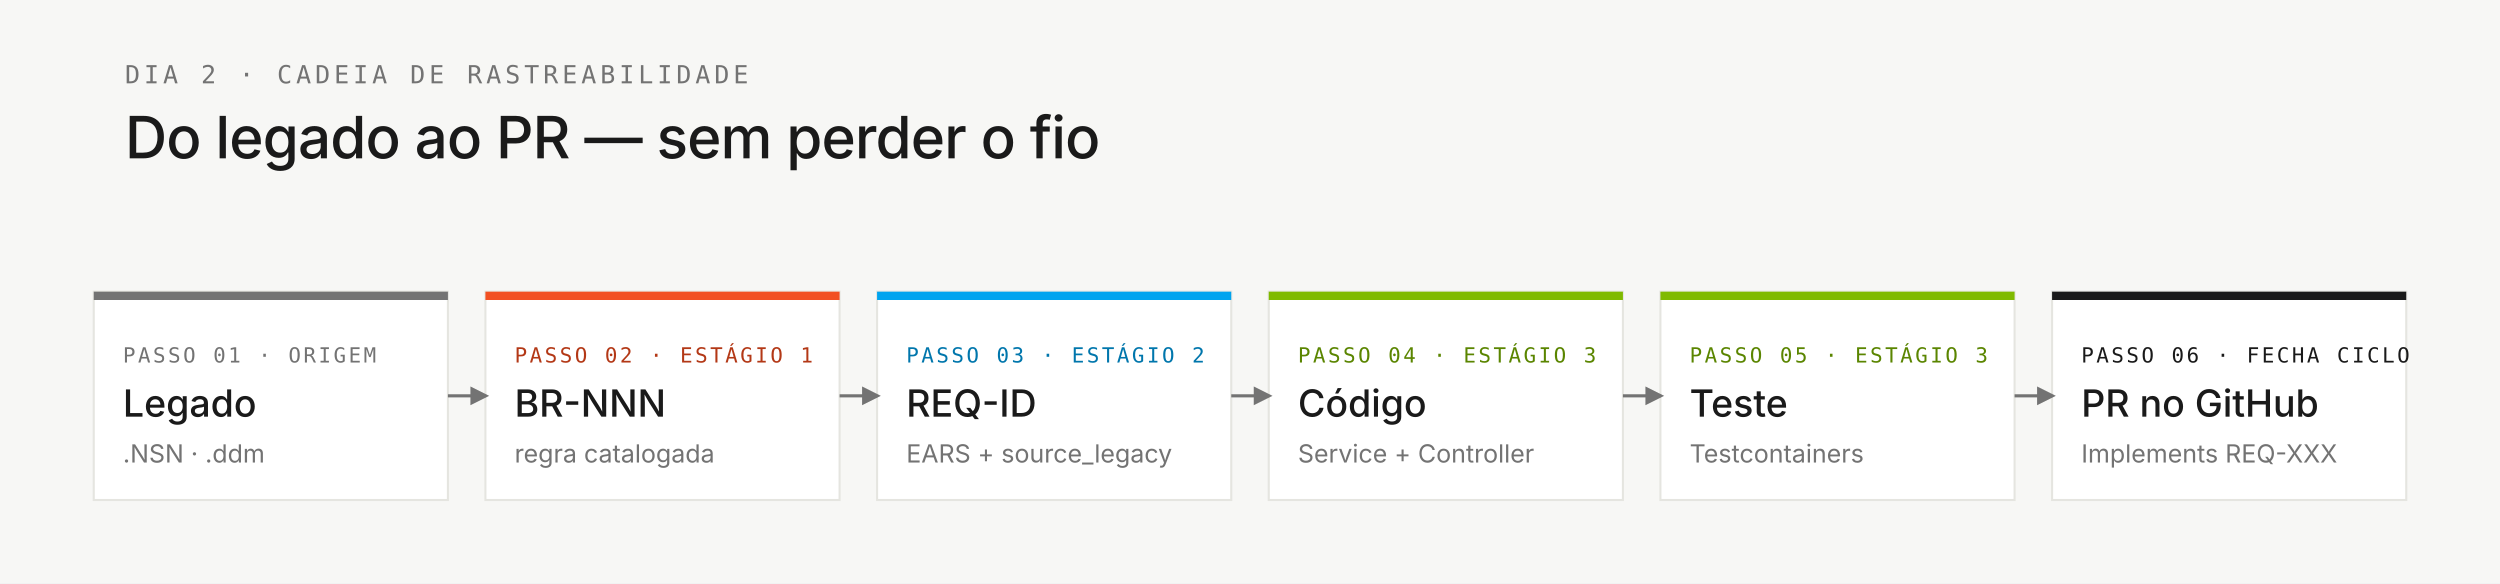
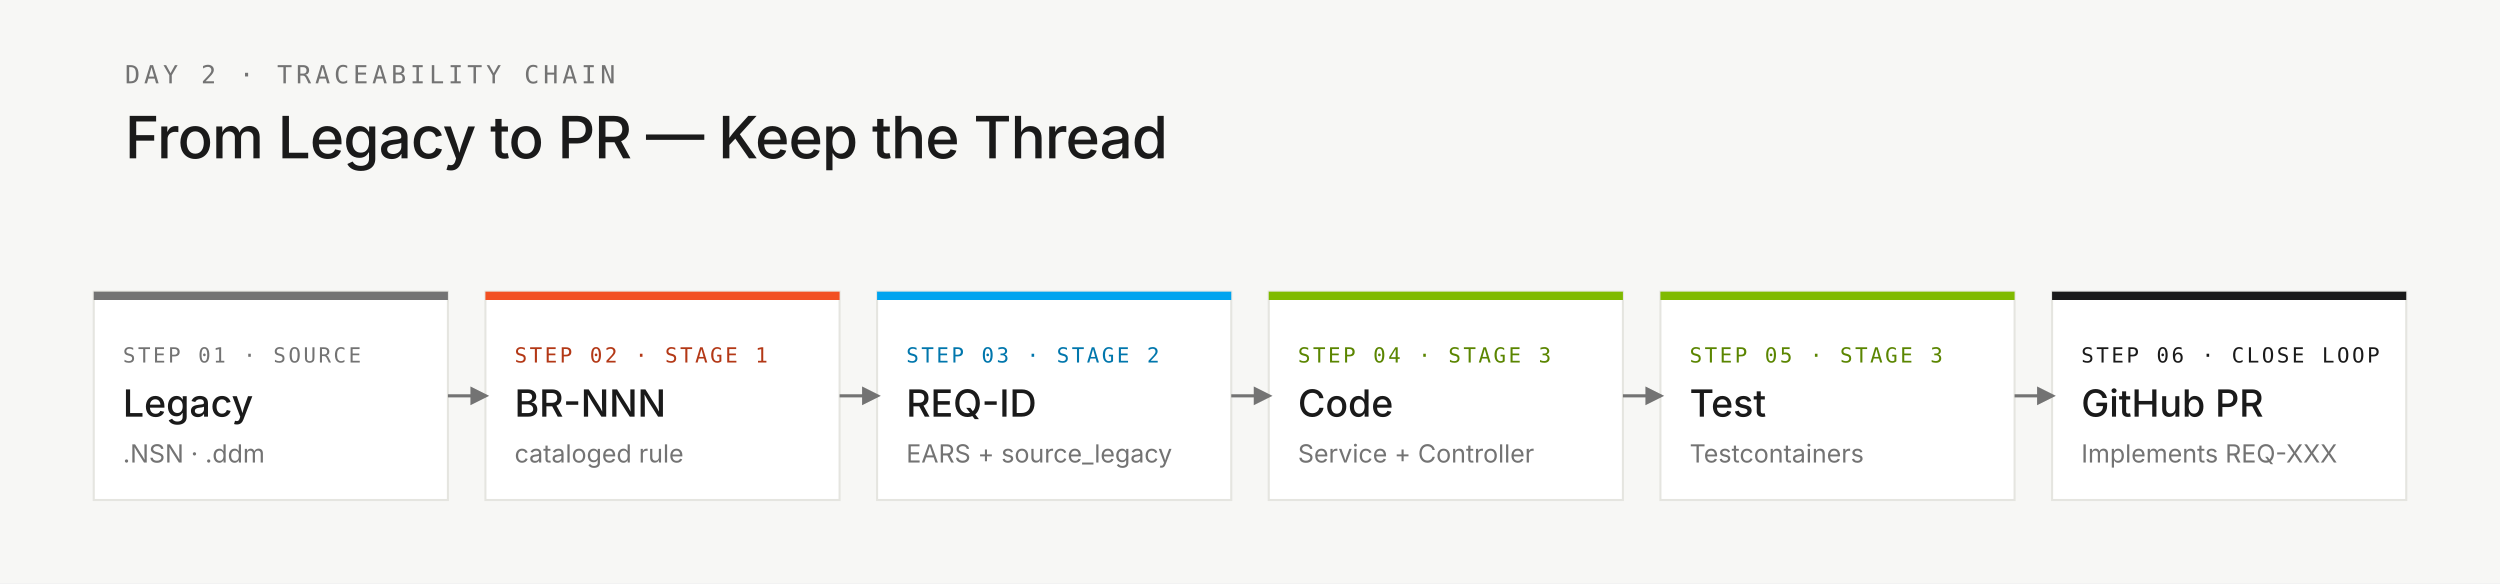
<svg xmlns="http://www.w3.org/2000/svg" viewBox="0 0 1200 280" font-family="Inter, system-ui, sans-serif">
  <rect width="1200" height="280" fill="#F7F7F5" />
-   <text x="60" y="40" fill="#737373" font-family="JetBrains Mono, monospace" font-size="12" font-weight="500" letter-spacing="1.9">DIA 2 · CADEIA DE RASTREABILIDADE</text>
-   <text x="60" y="76" fill="#1A1A1A" font-size="28" font-weight="500" letter-spacing="-0.4">Do legado ao PR — sem perder o fio</text>
+   <text x="60" y="40" fill="#737373" font-family="JetBrains Mono, monospace" font-size="12" font-weight="500" letter-spacing="1.9">DAY 2 · TRACEABILITY CHAIN</text>
+   <text x="60" y="76" fill="#1A1A1A" font-size="28" font-weight="500" letter-spacing="-0.4">From Legacy to PR — Keep the Thread</text>
  <g transform="translate(45, 140)">
    <rect width="170" height="100" fill="#FFFFFF" stroke="#E5E5E0" stroke-width="1" />
    <rect x="0" y="0" width="170" height="4" fill="#737373" />
-     <text x="14" y="34" fill="#737373" font-family="JetBrains Mono, monospace" font-size="10" font-weight="500" letter-spacing="1.2">PASSO 01 · ORIGEM</text>
-     <text x="14" y="60" fill="#1A1A1A" font-size="18" font-weight="500">Legado</text>
+     <text x="14" y="34" fill="#737373" font-family="JetBrains Mono, monospace" font-size="10" font-weight="500" letter-spacing="1.2">STEP 01 · SOURCE</text>
+     <text x="14" y="60" fill="#1A1A1A" font-size="18" font-weight="500">Legacy</text>
    <text x="14" y="82" fill="#737373" font-size="12">.NSN · .ddm</text>
  </g>
  <g transform="translate(233, 140)">
    <rect width="170" height="100" fill="#FFFFFF" stroke="#E5E5E0" stroke-width="1" />
    <rect x="0" y="0" width="170" height="4" fill="#F25022" />
-     <text x="14" y="34" fill="#B33816" font-family="JetBrains Mono, monospace" font-size="10" font-weight="500" letter-spacing="1.2">PASSO 02 · ESTÁGIO 1</text>
+     <text x="14" y="34" fill="#B33816" font-family="JetBrains Mono, monospace" font-size="10" font-weight="500" letter-spacing="1.2">STEP 02 · STAGE 1</text>
    <text x="14" y="60" fill="#1A1A1A" font-size="18" font-weight="500">BR-NNN</text>
-     <text x="14" y="82" fill="#737373" font-size="12">regra catalogada</text>
+     <text x="14" y="82" fill="#737373" font-size="12">cataloged rule</text>
  </g>
  <g transform="translate(421, 140)">
    <rect width="170" height="100" fill="#FFFFFF" stroke="#E5E5E0" stroke-width="1" />
    <rect x="0" y="0" width="170" height="4" fill="#00A4EF" />
-     <text x="14" y="34" fill="#0076AC" font-family="JetBrains Mono, monospace" font-size="10" font-weight="500" letter-spacing="1.2">PASSO 03 · ESTÁGIO 2</text>
+     <text x="14" y="34" fill="#0076AC" font-family="JetBrains Mono, monospace" font-size="10" font-weight="500" letter-spacing="1.2">STEP 03 · STAGE 2</text>
    <text x="14" y="60" fill="#1A1A1A" font-size="18" font-weight="500">REQ-ID</text>
    <text x="14" y="82" fill="#737373" font-size="12">EARS + source_legacy</text>
  </g>
  <g transform="translate(609, 140)">
    <rect width="170" height="100" fill="#FFFFFF" stroke="#E5E5E0" stroke-width="1" />
    <rect x="0" y="0" width="170" height="4" fill="#7FBA00" />
-     <text x="14" y="34" fill="#5A8500" font-family="JetBrains Mono, monospace" font-size="10" font-weight="500" letter-spacing="1.2">PASSO 04 · ESTÁGIO 3</text>
-     <text x="14" y="60" fill="#1A1A1A" font-size="18" font-weight="500">Código</text>
+     <text x="14" y="34" fill="#5A8500" font-family="JetBrains Mono, monospace" font-size="10" font-weight="500" letter-spacing="1.2">STEP 04 · STAGE 3</text>
+     <text x="14" y="60" fill="#1A1A1A" font-size="18" font-weight="500">Code</text>
    <text x="14" y="82" fill="#737373" font-size="12">Service + Controller</text>
  </g>
  <g transform="translate(797, 140)">
    <rect width="170" height="100" fill="#FFFFFF" stroke="#E5E5E0" stroke-width="1" />
    <rect x="0" y="0" width="170" height="4" fill="#7FBA00" />
-     <text x="14" y="34" fill="#5A8500" font-family="JetBrains Mono, monospace" font-size="10" font-weight="500" letter-spacing="1.2">PASSO 05 · ESTÁGIO 3</text>
-     <text x="14" y="60" fill="#1A1A1A" font-size="18" font-weight="500">Teste</text>
+     <text x="14" y="34" fill="#5A8500" font-family="JetBrains Mono, monospace" font-size="10" font-weight="500" letter-spacing="1.2">STEP 05 · STAGE 3</text>
+     <text x="14" y="60" fill="#1A1A1A" font-size="18" font-weight="500">Test</text>
    <text x="14" y="82" fill="#737373" font-size="12">Testcontainers</text>
  </g>
  <g transform="translate(985, 140)">
    <rect width="170" height="100" fill="#FFFFFF" stroke="#E5E5E0" stroke-width="1" />
    <rect x="0" y="0" width="170" height="4" fill="#1A1A1A" />
-     <text x="14" y="34" fill="#1A1A1A" font-family="JetBrains Mono, monospace" font-size="10" font-weight="500" letter-spacing="1.2">PASSO 06 · FECHA CICLO</text>
-     <text x="14" y="60" fill="#1A1A1A" font-size="18" font-weight="500">PR no GitHub</text>
+     <text x="14" y="34" fill="#1A1A1A" font-family="JetBrains Mono, monospace" font-size="10" font-weight="500" letter-spacing="1.2">STEP 06 · CLOSE LOOP</text>
+     <text x="14" y="60" fill="#1A1A1A" font-size="18" font-weight="500">GitHub PR</text>
    <text x="14" y="82" fill="#737373" font-size="12">Implements REQ-XXX</text>
  </g>
  <g fill="none" stroke="#737373" stroke-width="1.5">
    <line x1="215" y1="190" x2="233" y2="190" marker-end="url(#a)" />
    <line x1="403" y1="190" x2="421" y2="190" marker-end="url(#a)" />
    <line x1="591" y1="190" x2="609" y2="190" marker-end="url(#a)" />
    <line x1="779" y1="190" x2="797" y2="190" marker-end="url(#a)" />
    <line x1="967" y1="190" x2="985" y2="190" marker-end="url(#a)" />
  </g>
  <defs>
    <marker id="a" viewBox="0 0 10 10" refX="8" refY="5" markerWidth="6" markerHeight="6" orient="auto">
      <path d="M0,0 L10,5 L0,10 z" fill="#737373" />
    </marker>
  </defs>
</svg>
